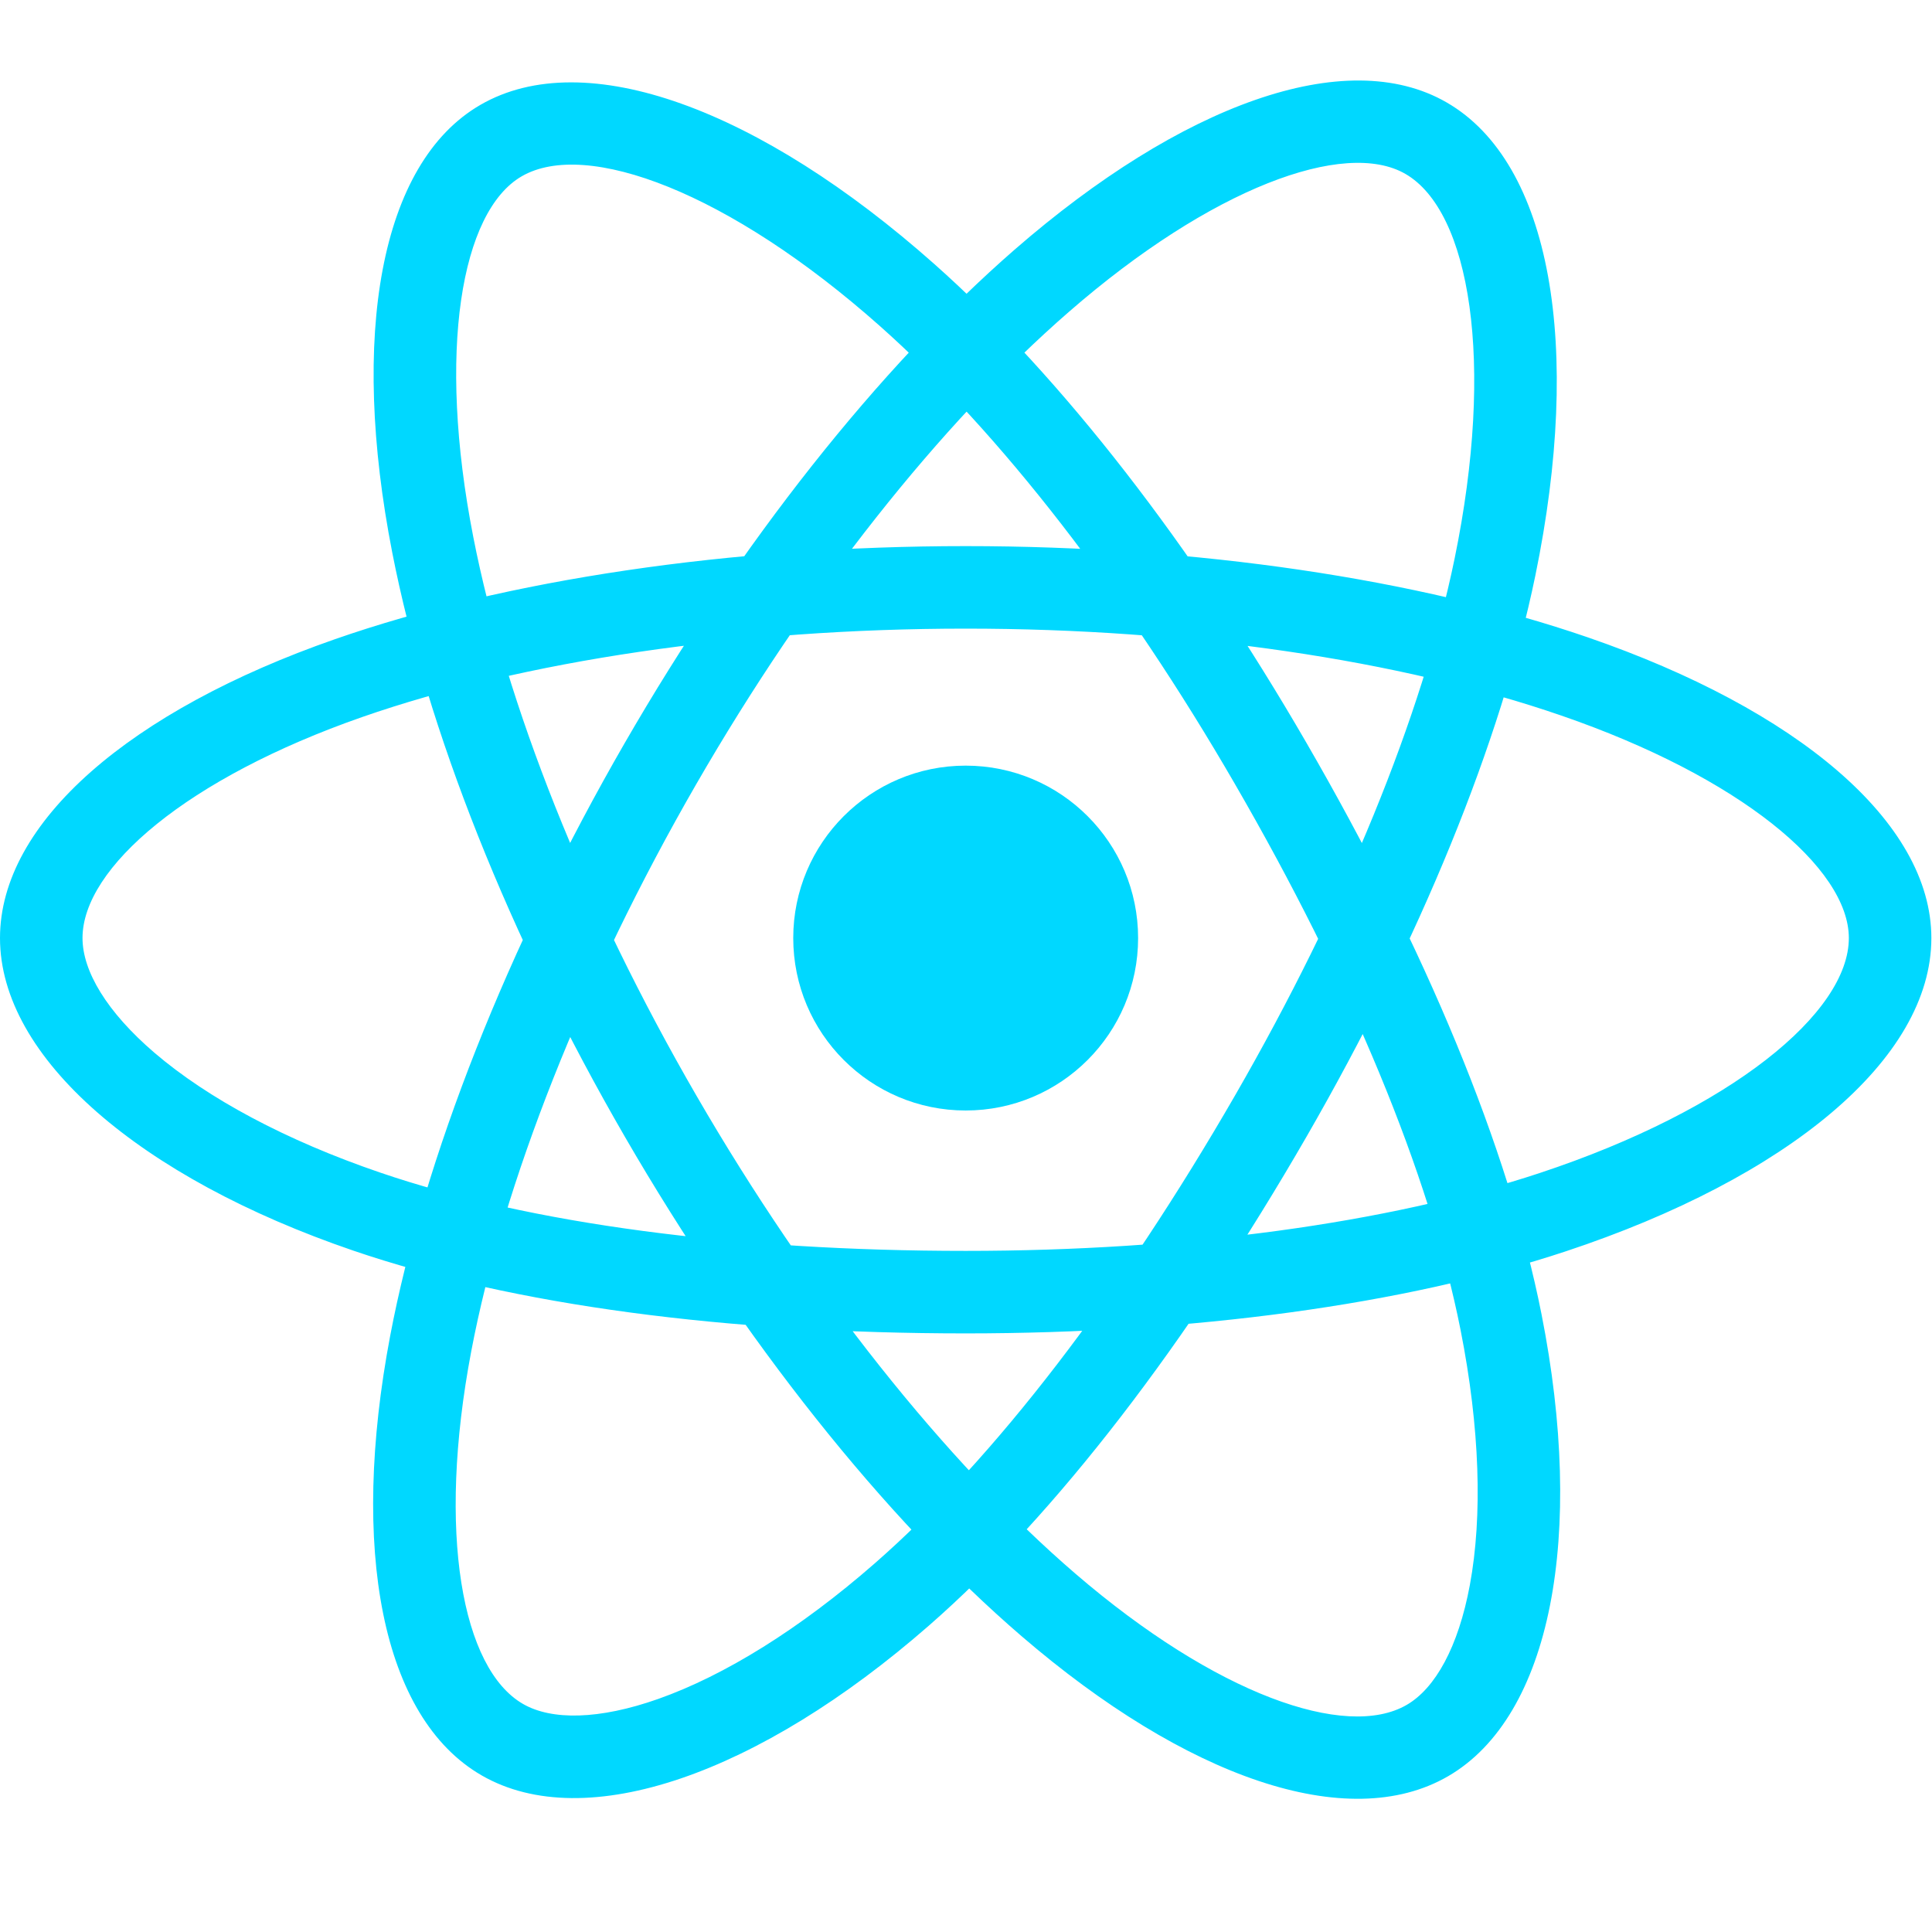
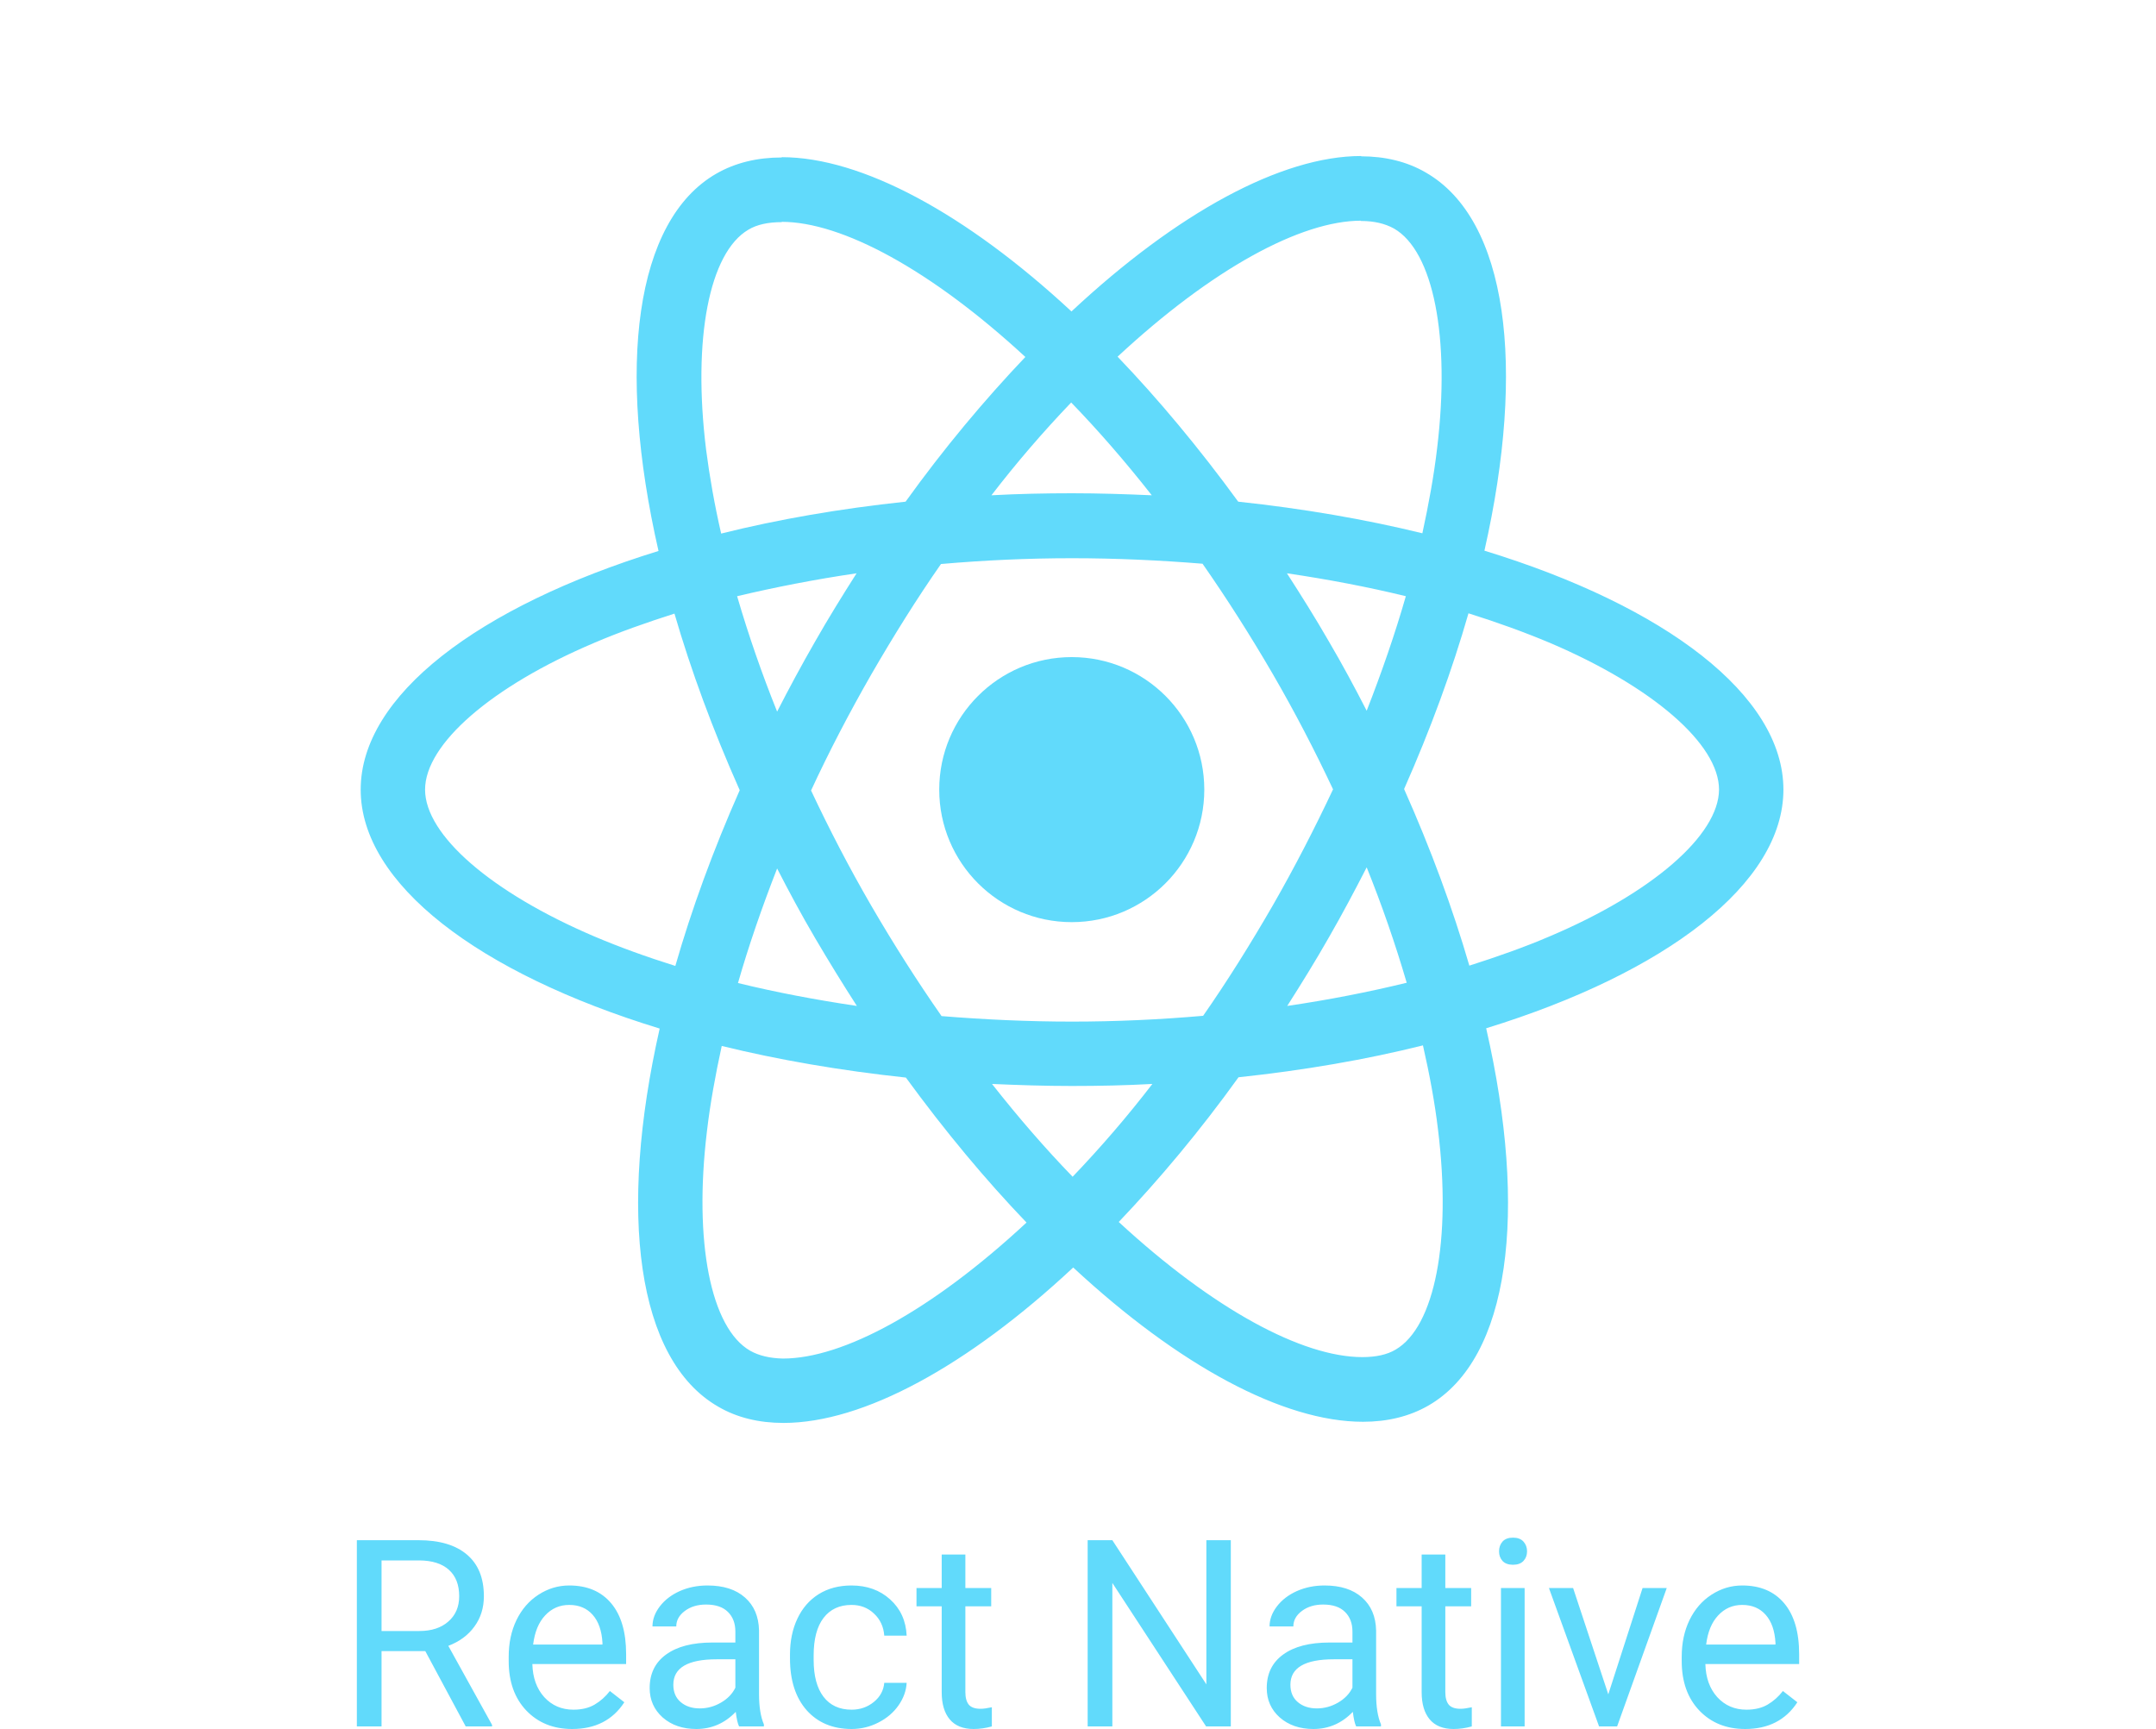
- <svg xmlns="http://www.w3.org/2000/svg" viewBox="0 0 24 24" fill="#000000">
-   <g id="SVGRepo_bgCarrier" stroke-width="0" />
-   <g id="SVGRepo_tracerCarrier" stroke-linecap="round" stroke-linejoin="round" />
-   <g id="SVGRepo_iconCarrier">
-     <g fill="#00D8FF" fill-rule="evenodd">
-       <circle cx="11.996" cy="11.653" r="2.142" />
-       <path fill-rule="nonzero" d="M11.996,7.809 C14.764,7.809 17.393,8.199 19.392,8.888 C21.612,9.652 22.967,10.782 22.967,11.653 C22.967,12.58 21.504,13.784 19.129,14.571 C17.239,15.197 14.709,15.539 11.996,15.539 C9.145,15.539 6.587,15.204 4.719,14.565 C3.549,14.165 2.583,13.646 1.92,13.079 C1.325,12.569 1.025,12.063 1.025,11.653 C1.025,10.779 2.327,9.665 4.5,8.907 C6.499,8.21 9.193,7.809 11.996,7.809 L11.996,7.809 L11.996,7.809 L11.996,7.809 L11.996,7.809 M11.996,6.784 C9.084,6.784 6.278,7.202 4.162,7.94 C1.622,8.825 0,10.213 0,11.653 C0,13.139 1.741,14.631 4.387,15.535 C6.376,16.215 9.041,16.564 11.996,16.564 C14.812,16.564 17.447,16.208 19.452,15.544 C22.202,14.632 23.992,13.159 23.992,11.653 C23.992,10.208 22.317,8.811 19.726,7.918 C17.613,7.191 14.872,6.784 11.996,6.784 L11.996,6.784 L11.996,6.784 L11.996,6.784 L11.996,6.784 M8.648,9.743 C10.031,7.345 11.682,5.263 13.277,3.875 C15.048,2.333 16.704,1.725 17.458,2.16 C18.261,2.623 18.574,4.491 18.069,6.942 C17.667,8.892 16.699,11.254 15.344,13.605 C13.92,16.074 12.352,18.123 10.865,19.422 C9.934,20.236 9.001,20.813 8.179,21.104 C7.441,21.365 6.852,21.372 6.497,21.167 C5.74,20.731 5.425,19.046 5.854,16.786 C6.249,14.705 7.248,12.171 8.648,9.743 L8.648,9.743 L8.648,9.743 L8.648,9.743 L8.648,9.743 M7.76,9.231 C6.305,11.753 5.265,14.393 4.847,16.594 C4.346,19.237 4.737,21.336 5.984,22.055 C7.273,22.798 9.434,22.034 11.539,20.194 C13.122,18.811 14.756,16.676 16.232,14.117 C17.638,11.677 18.647,9.216 19.073,7.148 C19.657,4.311 19.275,2.024 17.97,1.272 C16.718,0.55 14.672,1.302 12.604,3.101 C10.919,4.569 9.197,6.74 7.76,9.231 L7.76,9.231 L7.76,9.231 L7.76,9.231 L7.76,9.231 M8.651,13.61 C7.264,11.215 6.285,8.744 5.879,6.669 C5.428,4.364 5.727,2.626 6.481,2.19 C7.283,1.725 9.058,2.388 10.929,4.049 C12.418,5.371 13.981,7.389 15.34,9.738 C16.769,12.205 17.761,14.586 18.144,16.523 C18.384,17.736 18.418,18.833 18.259,19.69 C18.116,20.46 17.829,20.974 17.474,21.179 C16.718,21.617 15.101,21.048 13.357,19.547 C11.752,18.166 10.055,16.036 8.651,13.61 L8.651,13.61 L8.651,13.61 L8.651,13.61 L8.651,13.61 M7.764,14.124 C9.223,16.643 10.99,18.863 12.689,20.324 C14.728,22.079 16.741,22.787 17.987,22.066 C19.274,21.321 19.692,19.067 19.149,16.324 C18.741,14.263 17.708,11.781 16.227,9.224 C14.817,6.787 13.188,4.684 11.609,3.282 C9.443,1.359 7.271,0.548 5.967,1.303 C4.717,2.027 4.347,4.176 4.873,6.866 C5.302,9.059 6.323,11.635 7.764,14.124 L7.764,14.124 L7.764,14.124 L7.764,14.124 L7.764,14.124" />
-     </g>
+ <svg xmlns="http://www.w3.org/2000/svg" fill="none" height="2005" width="2500" viewBox="670.088 32.462 2224.172 2666.488">
+   <g fill="#61dafb">
+     <path d="M2870 1250.22c0-145.34-182.01-283.079-461.07-368.495 64.4-284.424 35.78-510.711-90.34-583.159-29.07-16.994-63.05-25.044-100.17-25.044v99.728c20.57 0 37.12 4.025 50.98 11.627 60.82 34.882 87.21 167.703 66.63 338.536-4.91 42.038-12.96 86.311-22.8 131.479-87.66-21.466-183.36-38.012-283.98-48.745-60.37-82.734-122.98-157.865-186.04-223.604 145.79-135.504 282.64-209.741 375.66-209.741v-99.727c-122.99 0-283.98 87.653-446.76 239.703-162.79-151.156-323.78-237.914-446.76-237.914v99.727c92.57 0 229.86 73.79 375.65 208.399-62.61 65.74-125.22 140.423-184.7 223.157-101.07 10.733-196.77 27.279-284.42 49.192-10.29-44.72-17.89-88.1-23.26-129.69-21.01-170.833 4.92-303.654 65.3-338.983 13.41-8.05 30.85-11.627 51.43-11.627v-99.728c-37.57 0-71.56 8.05-101.07 25.044-125.67 72.447-153.84 298.287-89 581.817C857.119 968.036 676 1105.33 676 1250.22c0 145.35 182.013 283.09 461.07 368.5-64.4 284.43-35.78 510.71 90.34 583.16 29.07 16.99 63.05 25.04 100.62 25.04 122.98 0 283.98-87.65 446.76-239.7 162.78 151.16 323.78 237.92 446.76 237.92 37.56 0 71.55-8.05 101.07-25.05 125.66-72.45 153.84-298.29 88.99-581.81 277.27-85.42 458.39-223.16 458.39-368.06zm-582.26-298.284c-16.55 57.694-37.12 117.164-60.38 176.644-18.33-35.77-37.56-71.55-58.58-107.33-20.57-35.773-42.49-70.655-64.4-104.643 63.5 9.391 124.77 21.019 183.36 35.329zm-204.83 476.274c-34.88 60.38-70.65 117.62-107.77 170.84-66.64 5.81-134.16 8.94-202.14 8.94-67.53 0-135.06-3.13-201.24-8.5-37.12-53.22-73.35-110.01-108.23-169.94-33.99-58.58-64.84-118.06-93.02-177.98 27.73-59.93 59.03-119.86 92.58-178.44 34.88-60.37 70.65-117.616 107.77-170.834 66.64-5.814 134.16-8.944 202.14-8.944 67.53 0 135.06 3.13 201.24 8.497 37.12 53.218 73.35 110.011 108.23 169.941 33.99 58.58 64.84 118.06 93.02 177.99-28.18 59.92-59.03 119.85-92.58 178.43zm144.45-58.13a1918.154 1918.154 0 0 1 61.72 177.98c-58.59 14.31-120.3 26.39-184.25 35.78 21.91-34.43 43.82-69.76 64.4-105.99 20.57-35.77 39.8-72 58.13-107.77zm-453.47 477.17c-41.59-42.94-83.18-90.79-124.32-143.11 40.25 1.79 81.39 3.13 122.98 3.13 42.04 0 83.63-.89 124.33-3.13a1746.499 1746.499 0 0 1-122.99 143.11zm-332.72-263.41c-63.5-9.39-124.77-21.02-183.35-35.33 16.54-57.69 37.12-117.17 60.37-176.65 18.34 35.78 37.57 71.56 58.58 107.33 21.02 35.78 42.49 70.66 64.4 104.65zm330.49-930.638c41.59 42.931 83.18 90.783 124.32 143.106-40.25-1.789-81.39-3.13-122.98-3.13-42.04 0-83.63.894-124.32 3.13a1746.3 1746.3 0 0 1 122.98-143.106zm-330.94 263.405c-21.91 34.435-43.82 69.764-64.39 105.983-20.57 35.78-39.8 71.56-58.14 107.33a1914.757 1914.757 0 0 1-61.71-177.984c58.58-13.863 120.29-25.938 184.24-35.329zM1036 1476.51c-158.309-67.53-260.72-156.07-260.72-226.29 0-70.21 102.411-159.2 260.72-226.28 38.46-16.55 80.5-31.308 123.88-45.171 25.49 87.651 59.03 178.881 100.62 272.351-41.14 93.02-74.24 183.8-99.28 271.01-44.27-13.87-86.31-29.07-125.22-45.62zm240.6 639.06c-60.82-34.88-87.21-167.7-66.63-338.54 4.92-42.03 12.96-86.31 22.8-131.48 87.66 21.47 183.36 38.02 283.98 48.75 60.37 82.73 122.98 157.86 186.04 223.6-145.79 135.51-282.64 209.74-375.66 209.74-20.12-.44-37.11-4.47-50.53-12.07zm1060.78-340.77c21.01 170.83-4.92 303.65-65.3 338.98-13.41 8.05-30.85 11.63-51.43 11.63-92.57 0-229.86-73.79-375.65-208.4 62.61-65.74 125.22-140.42 184.7-223.16 101.07-10.73 196.77-27.28 284.42-49.19 10.29 45.17 18.34 88.55 23.26 130.14zm172.17-298.29c-38.46 16.55-80.5 31.31-123.88 45.17-25.49-87.65-59.03-178.88-100.62-272.35 41.15-93.02 74.24-183.8 99.28-271.009 44.28 13.864 86.31 29.069 125.67 45.619 158.31 67.52 260.72 156.07 260.72 226.28-.45 70.22-102.86 159.21-261.17 226.29z" />
+     <path d="M1772.55 1454.6c112.88 0 204.38-91.5 204.38-204.38 0-112.87-91.5-204.37-204.38-204.37-112.87 0-204.37 91.5-204.37 204.37 0 112.88 91.5 204.38 204.37 204.38zM775.625 2578.81H708.16V2695h-38.072v-287.22h95.082c32.351 0 57.207 7.37 74.566 22.1 17.491 14.72 26.237 36.16 26.237 64.3 0 17.89-4.866 33.47-14.598 46.76-9.6 13.28-23.014 23.21-40.242 29.78l67.465 121.91v2.37h-40.637zm-67.465-30.97h58.194c18.806 0 33.732-4.87 44.779-14.6 11.178-9.73 16.767-22.75 16.767-39.06 0-17.75-5.326-31.36-15.978-40.83-10.521-9.47-25.776-14.27-45.766-14.4H708.16zm293.93 151.11c-28.936 0-52.477-9.47-70.625-28.41-18.149-19.07-27.223-44.52-27.223-76.34v-6.71c0-21.17 4.011-40.04 12.033-56.61 8.154-16.71 19.464-29.73 33.93-39.06 14.598-9.47 30.379-14.21 47.344-14.21 27.751 0 49.321 9.14 64.701 27.42 15.39 18.28 23.08 44.45 23.08 78.51v15.19H940.736c.526 21.05 6.642 38.08 18.346 51.1 11.836 12.88 26.828 19.33 44.978 19.33 12.89 0 23.8-2.63 32.74-7.89 8.95-5.26 16.77-12.23 23.48-20.91l22.29 17.36c-17.89 27.48-44.71 41.23-80.48 41.23zm-4.541-191.35c-14.729 0-27.091 5.39-37.086 16.17-9.995 10.66-16.176 25.65-18.543 44.98h106.92v-2.76c-1.05-18.54-6.05-32.88-14.99-43.01-8.95-10.25-21.05-15.38-36.301-15.38zM1259.52 2695c-2.11-4.21-3.82-11.7-5.13-22.49-16.97 17.62-37.22 26.44-60.76 26.44-21.04 0-38.33-5.92-51.88-17.76-13.41-11.97-20.12-27.09-20.12-45.37 0-22.22 8.42-39.45 25.25-51.68 16.96-12.37 40.77-18.55 71.41-18.55h35.51v-16.76c0-12.76-3.82-22.89-11.44-30.38-7.63-7.63-18.88-11.44-33.74-11.44-13.02 0-23.93 3.28-32.74 9.86-8.81 6.57-13.22 14.53-13.22 23.87h-36.69c0-10.65 3.75-20.91 11.24-30.78 7.63-9.99 17.89-17.88 30.78-23.67 13.02-5.78 27.28-8.68 42.8-8.68 24.6 0 43.86 6.18 57.8 18.55 13.94 12.23 21.17 29.13 21.7 50.69v98.24c0 19.6 2.5 35.18 7.5 46.75v3.16zm-60.56-27.81c11.44 0 22.29-2.96 32.55-8.88 10.25-5.92 17.68-13.61 22.29-23.08v-43.79h-28.61c-44.71 0-67.07 13.08-67.07 39.25 0 11.44 3.82 20.39 11.44 26.83 7.63 6.44 17.43 9.67 29.4 9.67zm234.15 1.97c13.02 0 24.4-3.95 34.13-11.84s15.12-17.75 16.17-29.59h34.53c-.66 12.23-4.87 23.87-12.63 34.92s-18.15 19.86-31.17 26.43c-12.89 6.58-26.56 9.87-41.03 9.87-29.06 0-52.21-9.67-69.44-29-17.09-19.47-25.64-46.03-25.64-79.7v-6.11c0-20.78 3.81-39.26 11.44-55.43 7.63-16.18 18.54-28.74 32.75-37.68 14.33-8.95 31.23-13.42 50.69-13.42 23.94 0 43.8 7.17 59.58 21.51 15.91 14.33 24.39 32.94 25.45 55.82h-34.53c-1.05-13.81-6.31-25.12-15.78-33.93-9.33-8.94-20.91-13.41-34.72-13.41-18.54 0-32.94 6.7-43.2 20.12-10.12 13.28-15.19 32.55-15.19 57.8v6.9c0 24.59 5.07 43.53 15.19 56.81 10.13 13.29 24.6 19.93 43.4 19.93zm175.37-239.28v51.68h39.85v28.21h-39.85v132.36c0 8.55 1.78 14.99 5.33 19.33 3.55 4.21 9.6 6.32 18.15 6.32 4.2 0 9.99-.79 17.35-2.37V2695c-9.6 2.63-18.93 3.95-28.01 3.95-16.3 0-28.6-4.94-36.89-14.8-8.28-9.86-12.42-23.87-12.42-42.02v-132.36h-38.87v-28.21h38.87v-51.68zM2017.81 2695h-38.08l-144.59-221.33V2695h-38.07v-287.22h38.07l144.99 222.32v-222.32h37.68zm193.32 0c-2.11-4.21-3.82-11.7-5.13-22.49-16.97 17.62-37.22 26.44-60.76 26.44-21.04 0-38.34-5.92-51.88-17.76-13.41-11.97-20.12-27.09-20.12-45.37 0-22.22 8.41-39.45 25.25-51.68 16.96-12.37 40.77-18.55 71.41-18.55h35.51v-16.76c0-12.76-3.82-22.89-11.45-30.38-7.62-7.63-18.87-11.44-33.73-11.44-13.02 0-23.93 3.28-32.74 9.86-8.81 6.57-13.22 14.53-13.22 23.87h-36.69c0-10.65 3.75-20.91 11.24-30.78 7.63-9.99 17.89-17.88 30.78-23.67 13.02-5.78 27.28-8.68 42.8-8.68 24.59 0 43.86 6.18 57.8 18.55 13.94 12.23 21.17 29.13 21.7 50.69v98.24c0 19.6 2.5 35.18 7.5 46.75v3.16zm-60.56-27.81c11.44 0 22.29-2.96 32.55-8.88 10.25-5.92 17.68-13.61 22.29-23.08v-43.79h-28.61c-44.71 0-67.07 13.08-67.07 39.25 0 11.44 3.82 20.39 11.44 26.83 7.63 6.44 17.43 9.67 29.4 9.67zm198.05-237.31v51.68h39.85v28.21h-39.85v132.36c0 8.55 1.78 14.99 5.33 19.33 3.55 4.21 9.6 6.32 18.15 6.32 4.2 0 9.99-.79 17.36-2.37V2695c-9.61 2.63-18.94 3.95-28.02 3.95-16.3 0-28.6-4.94-36.89-14.8-8.28-9.86-12.42-23.87-12.42-42.02v-132.36h-38.86v-28.21h38.86v-51.68zM2470.93 2695h-36.5v-213.44h36.5zm-39.46-270.06c0-5.91 1.78-10.91 5.33-14.99 3.68-4.08 9.07-6.11 16.17-6.11 7.11 0 12.5 2.03 16.18 6.11s5.52 9.08 5.52 14.99c0 5.92-1.84 10.85-5.52 14.8-3.68 3.94-9.07 5.92-16.18 5.92-7.1 0-12.49-1.98-16.17-5.92-3.55-3.95-5.33-8.88-5.33-14.8zm168.47 220.55l52.86-163.93h37.29L2613.55 2695h-27.82l-77.32-213.44h37.28zm211.07 53.46c-28.93 0-52.47-9.47-70.62-28.41-18.15-19.07-27.22-44.52-27.22-76.34v-6.71c0-21.17 4.01-40.04 12.03-56.61 8.15-16.71 19.46-29.73 33.93-39.06 14.6-9.47 30.38-14.21 47.34-14.21 27.75 0 49.32 9.14 64.71 27.42 15.38 18.28 23.08 44.45 23.08 78.51v15.19h-144.6c.53 21.05 6.64 38.08 18.35 51.1 11.83 12.88 26.83 19.33 44.97 19.33 12.89 0 23.81-2.63 32.75-7.89s16.77-12.23 23.48-20.91l22.29 17.36c-17.89 27.48-44.72 41.23-80.49 41.23zm-4.54-191.35c-14.72 0-27.09 5.39-37.08 16.17-10 10.66-16.18 25.65-18.54 44.98h106.91v-2.76c-1.05-18.54-6.05-32.88-14.99-43.01-8.94-10.25-21.04-15.38-36.3-15.38z" />
  </g>
</svg>
